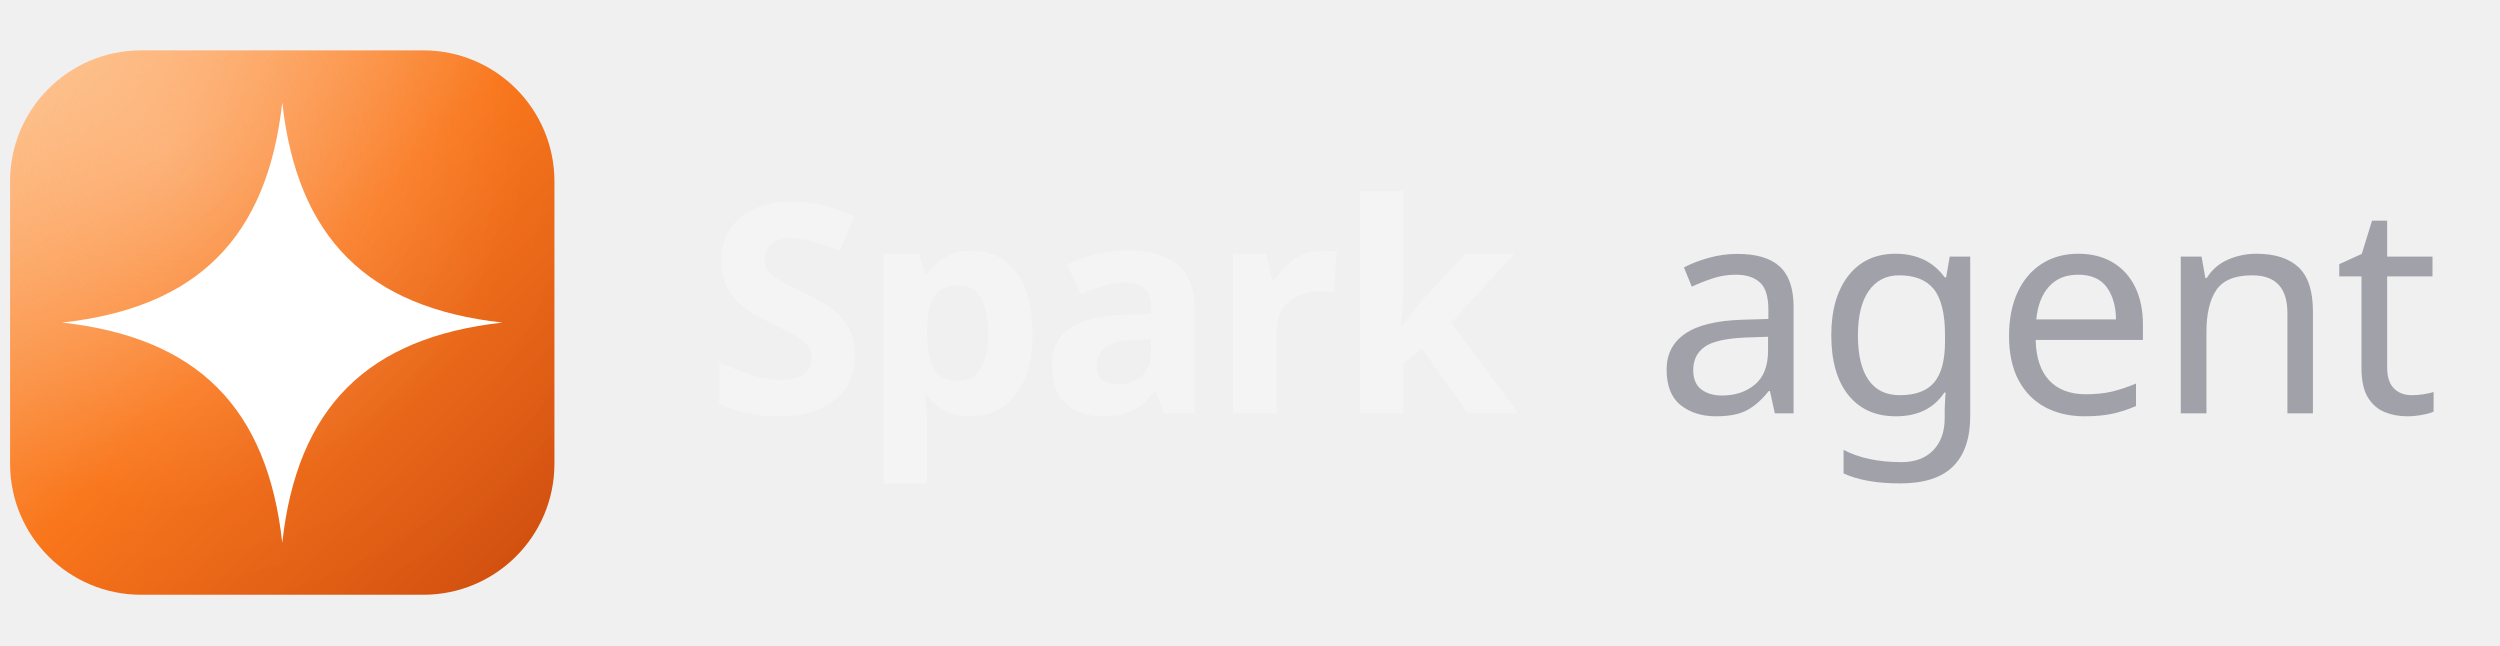
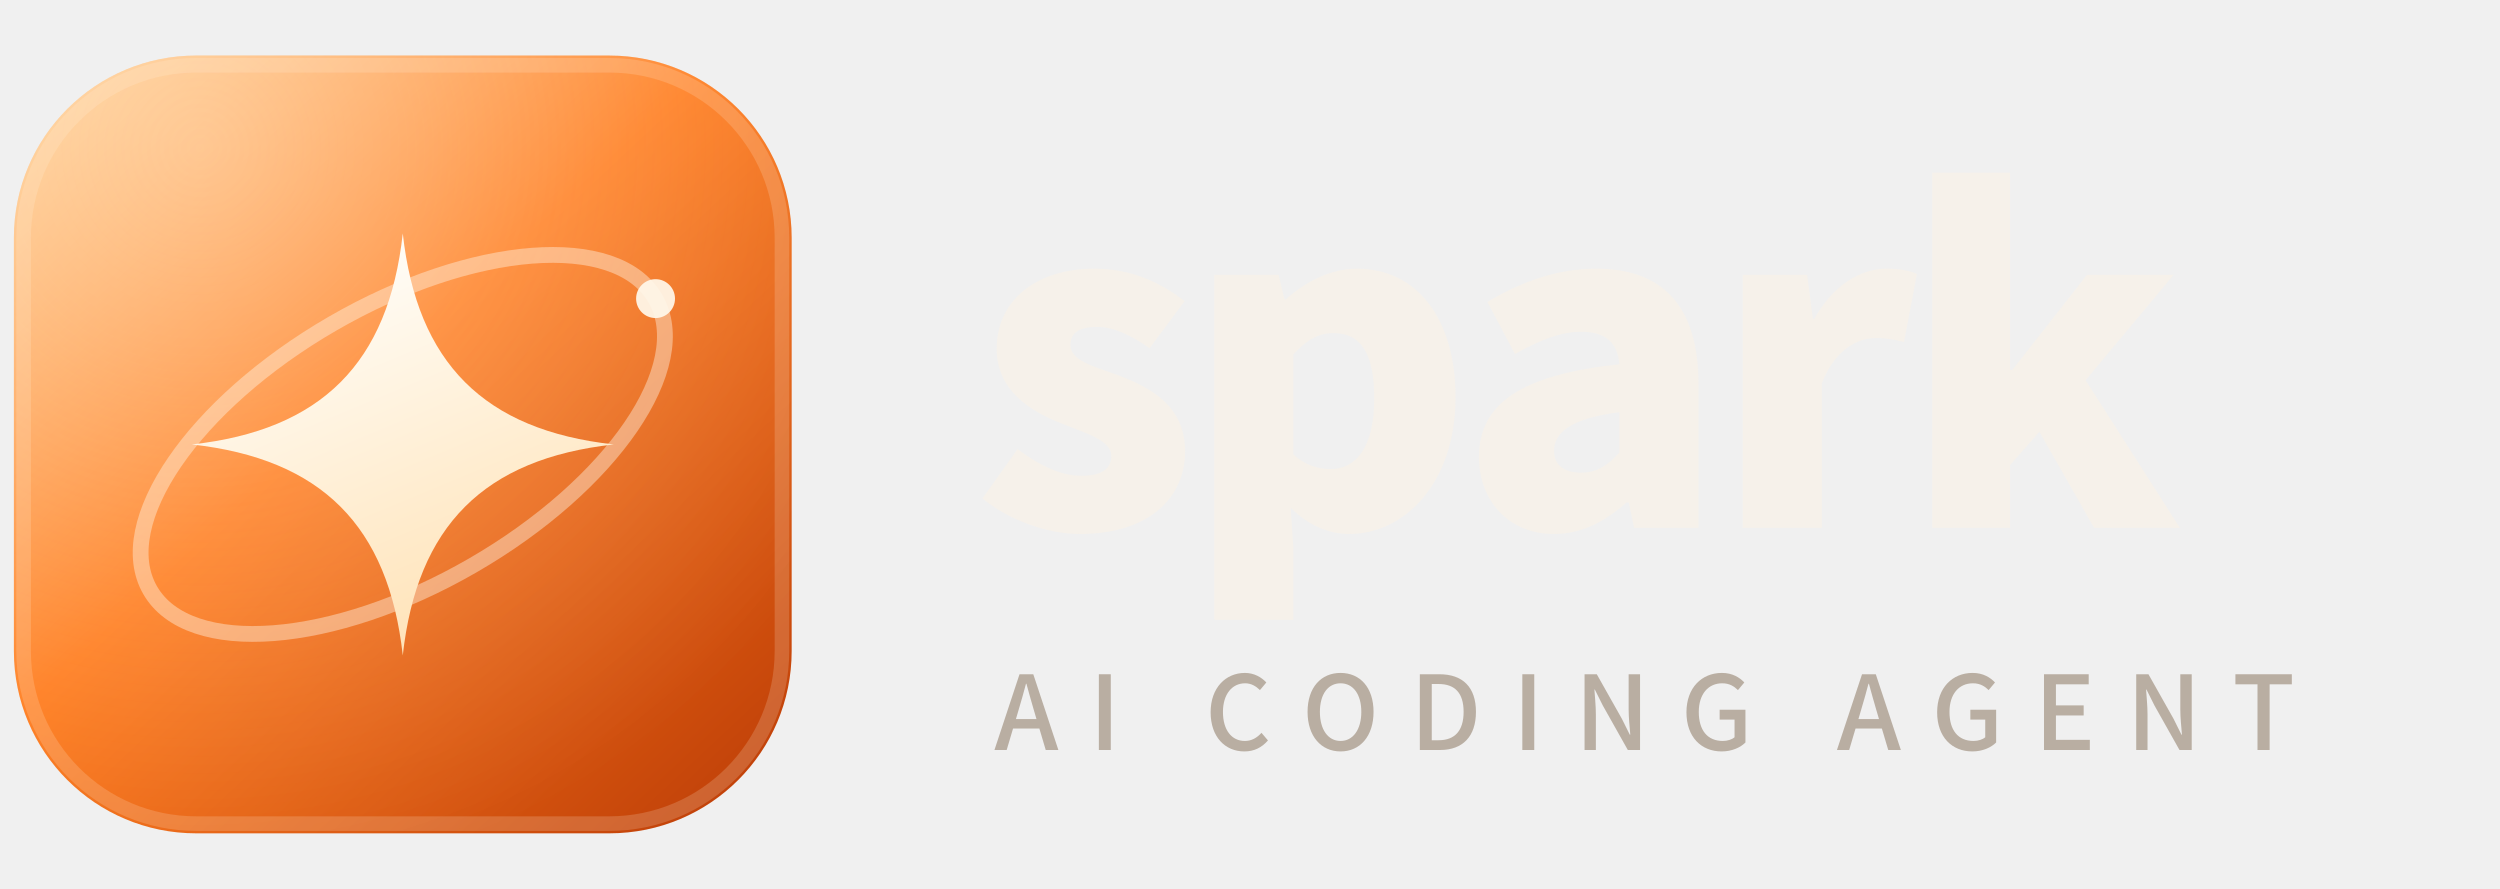
- <svg xmlns="http://www.w3.org/2000/svg" viewBox="0 0 248 64" width="248" height="64" role="img" aria-label="Spark agent">
+ <svg xmlns="http://www.w3.org/2000/svg" viewBox="0 0 180 64" width="180" height="64" role="img" aria-label="Spark — AI coding agent">
  <defs>
-     <linearGradient id="d-bg" x1="0" y1="0" x2="64" y2="64" gradientUnits="userSpaceOnUse">
-       <stop offset="0" stop-color="#ffc48c" />
-       <stop offset="0.45" stop-color="#f97316" />
-       <stop offset="1" stop-color="#c2410c" />
+     <linearGradient id="l-bg" x1="4" y1="2" x2="62" y2="64" gradientUnits="userSpaceOnUse">
+       <stop offset="0" stop-color="#ffc786" />
+       <stop offset="0.42" stop-color="#ff7a1a" />
+       <stop offset="1" stop-color="#bc3d08" />
    </linearGradient>
-     <radialGradient id="d-glow" cx="0.28" cy="0.18" r="1">
-       <stop offset="0" stop-color="#fffaf3" stop-opacity="0.28" />
-       <stop offset="0.65" stop-color="#ffffff" stop-opacity="0.03" />
+     <radialGradient id="l-glow" cx="0.24" cy="0.12" r="0.95">
+       <stop offset="0" stop-color="#fffaf0" stop-opacity="0.34" />
      <stop offset="1" stop-color="#ffffff" stop-opacity="0" />
    </radialGradient>
+     <linearGradient id="l-core" x1="22" y1="8" x2="42" y2="56" gradientUnits="userSpaceOnUse">
+       <stop offset="0" stop-color="#fffdf8" />
+       <stop offset="1" stop-color="#ffe3b8" />
+     </linearGradient>
  </defs>
-   <rect x="1" y="5" width="54" height="54" rx="13" fill="url(#d-bg)" />
-   <rect x="1" y="5" width="54" height="54" rx="13" fill="url(#d-glow)" />
-   <g transform="translate(28 32) scale(0.78) translate(-32 -32)">
-     <path d="M32 4C33.9 21.2 42.8 30.1 60 32C42.8 33.9 33.9 42.8 32 60C30.1 42.8 21.2 33.9 4 32C21.2 30.1 30.1 21.2 32 4Z" fill="#fff" />
+   <g transform="translate(1 4) scale(0.875)">
+     <rect width="64" height="64" rx="15" fill="url(#l-bg)" />
+     <rect width="64" height="64" rx="15" fill="url(#l-glow)" />
+     <rect x="0.8" y="0.8" width="62.4" height="62.4" rx="14.2" fill="none" stroke="#fff6e8" stroke-opacity="0.18" stroke-width="1.2" />
+     <ellipse cx="32" cy="32" rx="24" ry="11.5" transform="rotate(-30 32 32)" fill="none" stroke="#fff6e8" stroke-opacity="0.42" stroke-width="1.3" />
+     <circle cx="52.8" cy="20" r="1.6" fill="#fff8ec" fill-opacity="0.92" />
+     <g transform="translate(32 32) scale(0.62) translate(-32 -32)">
+       <path d="M32 4C33.9 21.2 42.8 30.1 60 32C42.8 33.9 33.9 42.8 32 60C30.1 42.8 21.2 33.9 4 32C21.2 30.1 30.1 21.2 32 4Z" fill="url(#l-core)" />
+     </g>
  </g>
-   <text x="70" y="41" font-family="ui-sans-serif, system-ui, 'Segoe UI', -apple-system, sans-serif" font-size="29" font-weight="700" letter-spacing="-0.6" fill="#f4f4f5">Spark</text>
-   <text x="164" y="41" font-family="ui-sans-serif, system-ui, 'Segoe UI', -apple-system, sans-serif" font-size="29" font-weight="400" letter-spacing="-0.2" fill="#a1a1aa">agent</text>
+   <g style="color:#f6f1ea;fill:#f6f1ea">
+     <g fill="inherit" data-weight="700">
+       <path transform="translate(70.00 38) scale(0.032 -0.032)" d="M242 -14C397 -14 479 67 479 172C479 275 400 316 329 343C270 364 221 377 221 411C221 438 240 452 281 452C318 452 358 433 399 404L478 510C430 547 364 583 275 583C142 583 55 510 55 403C55 308 132 262 200 235C258 212 313 196 313 162C313 134 293 117 246 117C201 117 154 138 102 177L23 66C81 18 168 -14 242 -14Z" />
+       <path transform="translate(85.12 38) scale(0.032 -0.032)" d="M72 -207H250V-44L244 45C282 7 328 -14 376 -14C498 -14 615 98 615 294C615 469 529 583 393 583C334 583 278 554 233 514H230L217 569H72ZM334 132C307 132 278 140 250 165V390C280 423 307 438 340 438C403 438 432 391 432 291C432 177 388 132 334 132Z" />
+       <path transform="translate(104.98 38) scale(0.032 -0.032)" d="M216 -14C279 -14 332 15 379 57H384L396 0H541V323C541 501 458 583 311 583C222 583 141 553 66 508L128 391C185 423 232 441 277 441C335 441 359 414 363 368C141 344 47 279 47 159C47 64 111 -14 216 -14ZM277 124C240 124 216 140 216 173C216 213 252 246 363 260V169C337 141 313 124 277 124Z" />
+       <path transform="translate(123.17 38) scale(0.032 -0.032)" d="M72 0H250V325C279 400 330 427 372 427C397 427 414 423 435 418L464 571C448 578 429 583 395 583C338 583 275 546 233 470H230L217 569H72Z" />
+       <path transform="translate(136.82 38) scale(0.032 -0.032)" d="M72 0H247V141L313 216L436 0H629L417 332L615 569H420L252 355H247V799H72Z" />
+     </g>
+   </g>
+   <g style="color:#b9aea2;fill:#b9aea2">
+     <g fill="inherit" data-weight="500">
+       <path transform="translate(71.60 54) scale(0.0074 -0.0074)" d="M0 0H119L181 209H437L499 0H622L378 737H244ZM209 301 238 400C262 480 285 561 307 645H311C334 562 356 480 380 400L409 301Z" />
+       <path transform="translate(78.40 54) scale(0.0074 -0.0074)" d="M97 0H213V737H97Z" />
+       <path transform="translate(82.89 54) scale(0.0074 -0.0074)" d="" />
+       <path transform="translate(86.75 54) scale(0.0074 -0.0074)" d="M384 -14C480 -14 554 24 614 93L551 167C507 119 456 88 389 88C259 88 176 196 176 370C176 543 265 649 392 649C451 649 497 621 536 583L598 657C553 706 481 750 390 750C203 750 56 606 56 367C56 125 199 -14 384 -14Z" />
+       <path transform="translate(93.73 54) scale(0.0074 -0.0074)" d="M377 -14C567 -14 698 134 698 371C698 608 567 750 377 750C188 750 56 609 56 371C56 134 188 -14 377 -14ZM377 88C255 88 176 199 176 371C176 543 255 649 377 649C499 649 579 543 579 371C579 199 499 88 377 88Z" />
+       <path transform="translate(101.51 54) scale(0.0074 -0.0074)" d="M97 0H294C514 0 643 131 643 371C643 612 514 737 288 737H97ZM213 95V642H280C438 642 523 555 523 371C523 188 438 95 280 95Z" />
+       <path transform="translate(108.89 54) scale(0.0074 -0.0074)" d="M97 0H213V737H97Z" />
+       <path transform="translate(113.37 54) scale(0.0074 -0.0074)" d="M97 0H207V346C207 427 198 512 193 588H197L274 434L518 0H637V737H526V393C526 313 536 224 542 149H537L460 304L216 737H97Z" />
+       <path transform="translate(121.01 54) scale(0.0074 -0.0074)" d="M398 -14C498 -14 581 24 630 73V392H379V296H524V124C499 102 455 88 410 88C257 88 176 196 176 370C176 543 267 649 404 649C475 649 520 619 557 583L619 657C575 704 505 750 401 750C205 750 56 606 56 367C56 125 201 -14 398 -14Z" />
+       <path transform="translate(128.39 54) scale(0.0074 -0.0074)" d="" />
+       <path transform="translate(132.26 54) scale(0.0074 -0.0074)" d="M0 0H119L181 209H437L499 0H622L378 737H244ZM209 301 238 400C262 480 285 561 307 645H311C334 562 356 480 380 400L409 301Z" />
+       <path transform="translate(139.06 54) scale(0.0074 -0.0074)" d="M398 -14C498 -14 581 24 630 73V392H379V296H524V124C499 102 455 88 410 88C257 88 176 196 176 370C176 543 267 649 404 649C475 649 520 619 557 583L619 657C575 704 505 750 401 750C205 750 56 606 56 367C56 125 201 -14 398 -14Z" />
+       <path transform="translate(146.45 54) scale(0.0074 -0.0074)" d="M97 0H543V99H213V336H483V434H213V639H532V737H97Z" />
+       <path transform="translate(153.09 54) scale(0.0074 -0.0074)" d="M97 0H207V346C207 427 198 512 193 588H197L274 434L518 0H637V737H526V393C526 313 536 224 542 149H537L460 304L216 737H97Z" />
+       <path transform="translate(160.72 54) scale(0.0074 -0.0074)" d="M246 0H364V639H580V737H31V639H246Z" />
+     </g>
+   </g>
</svg>
